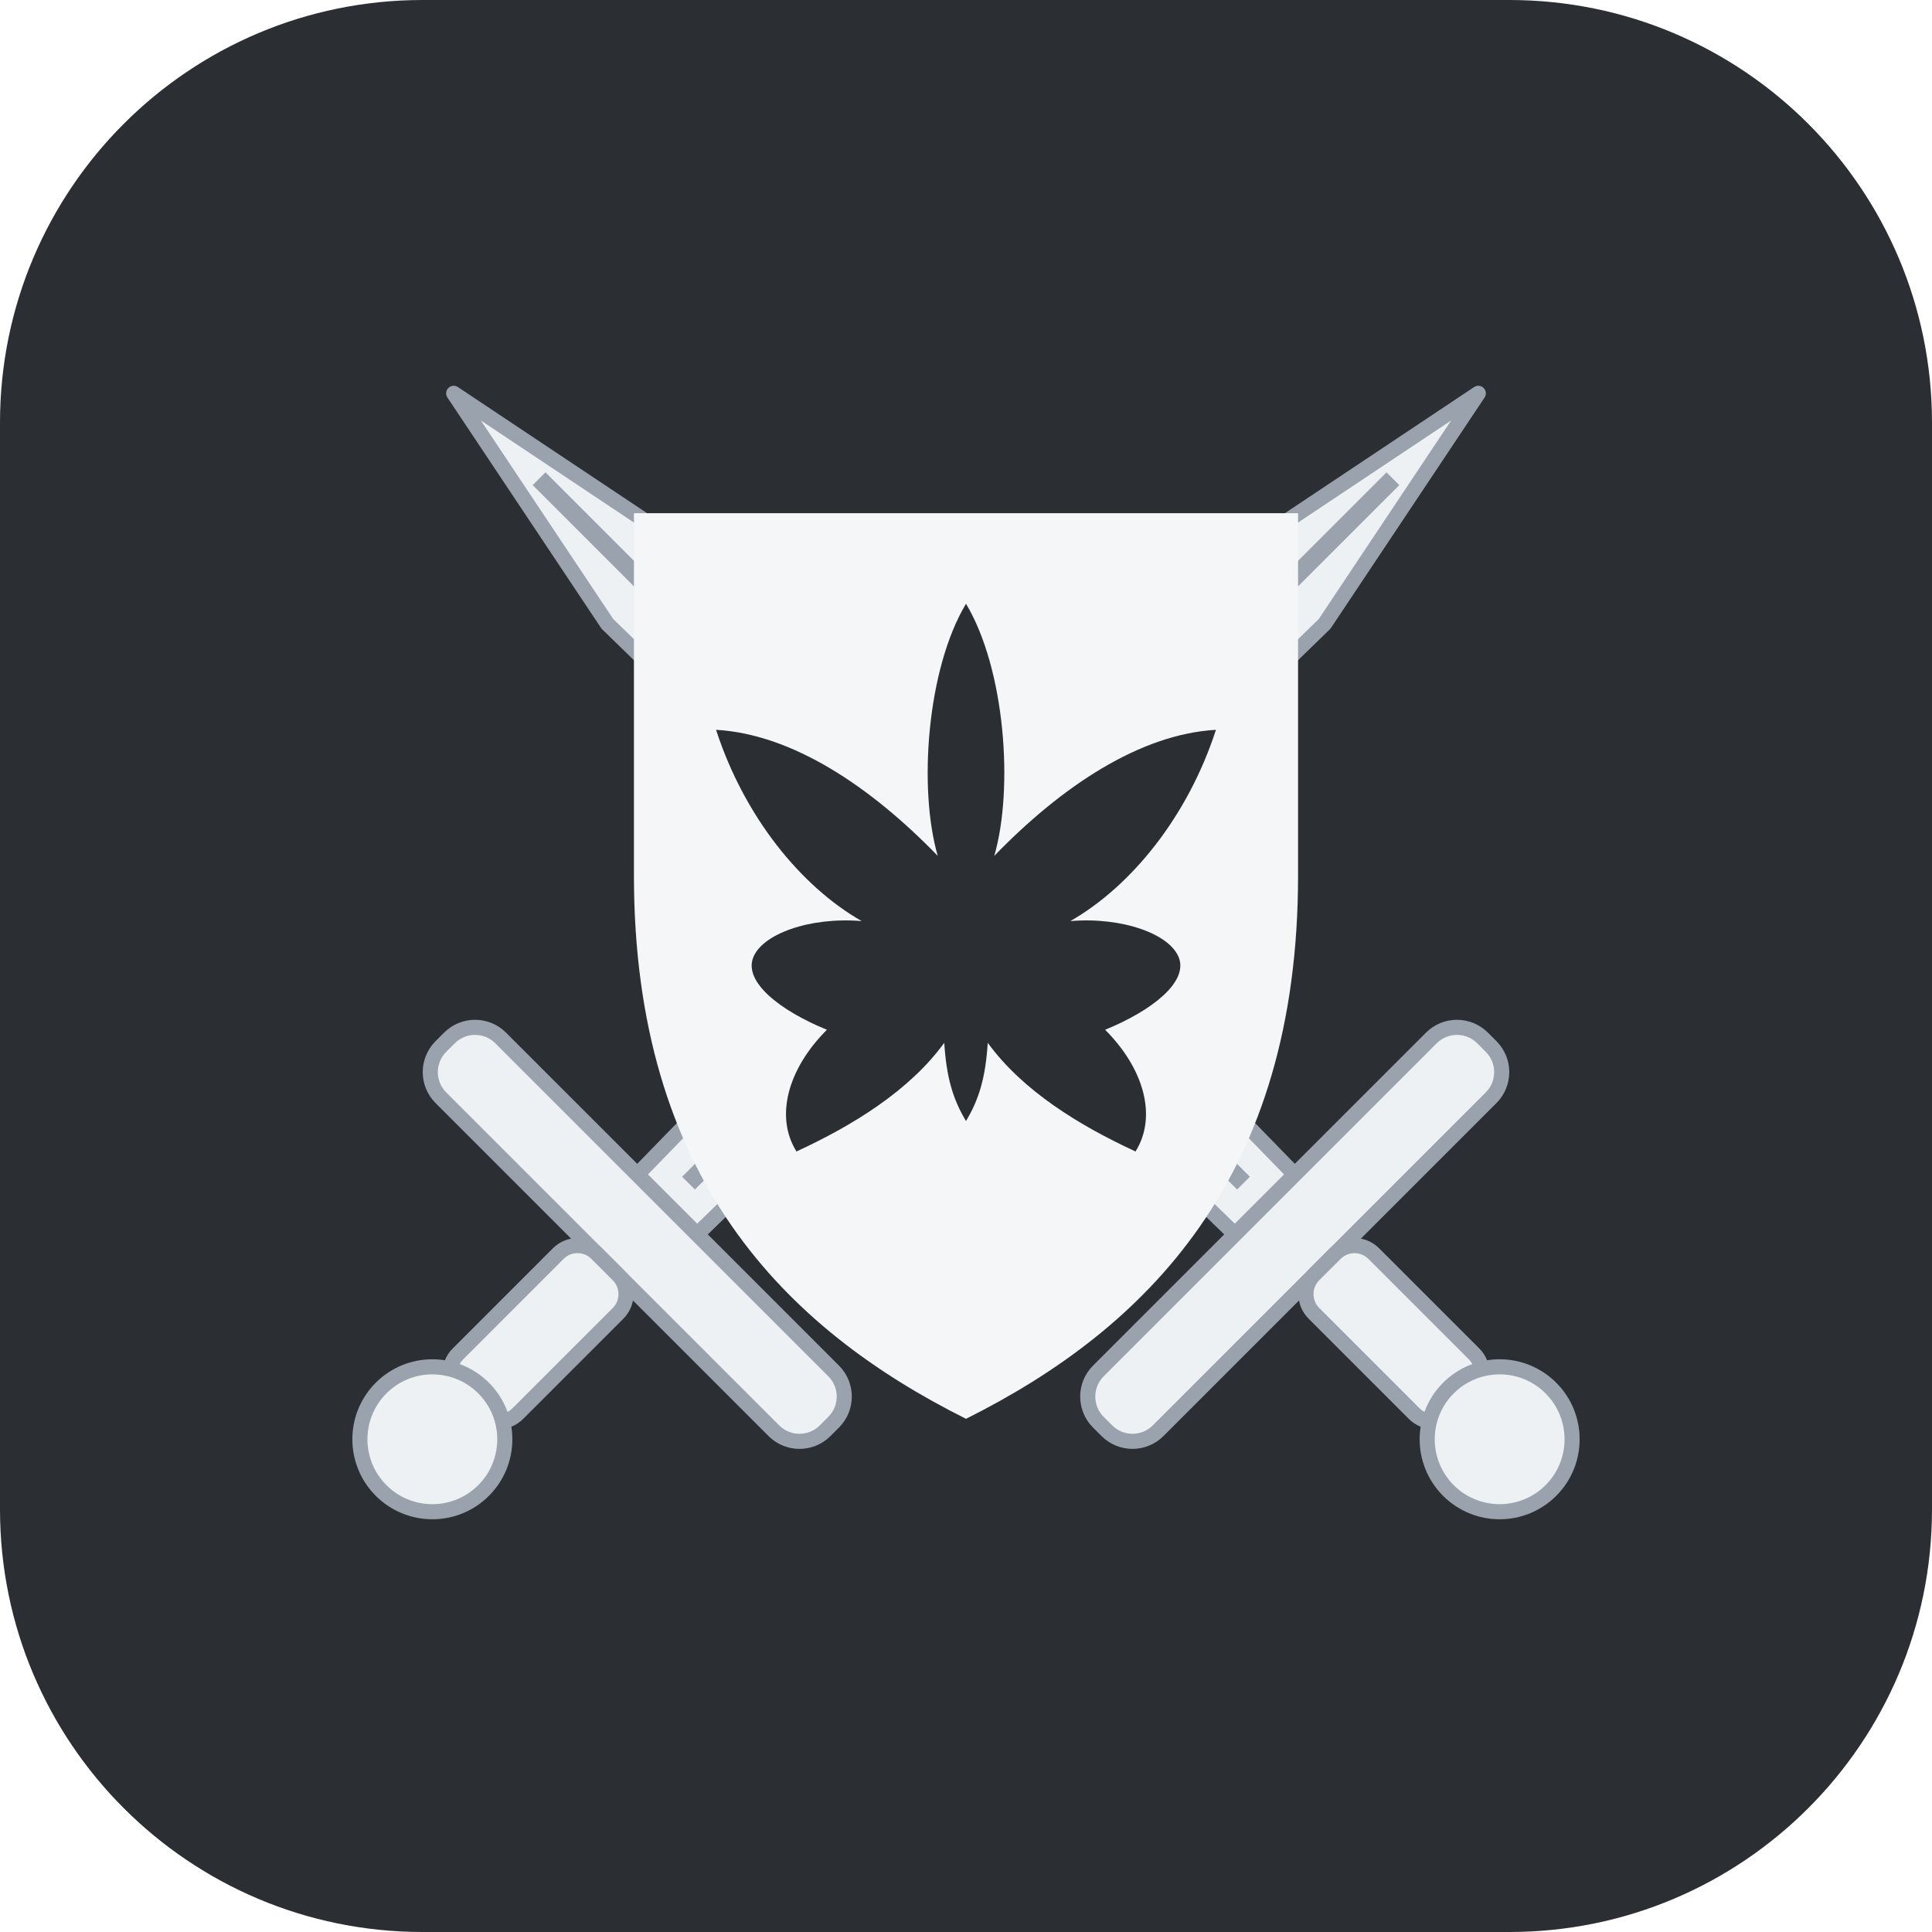
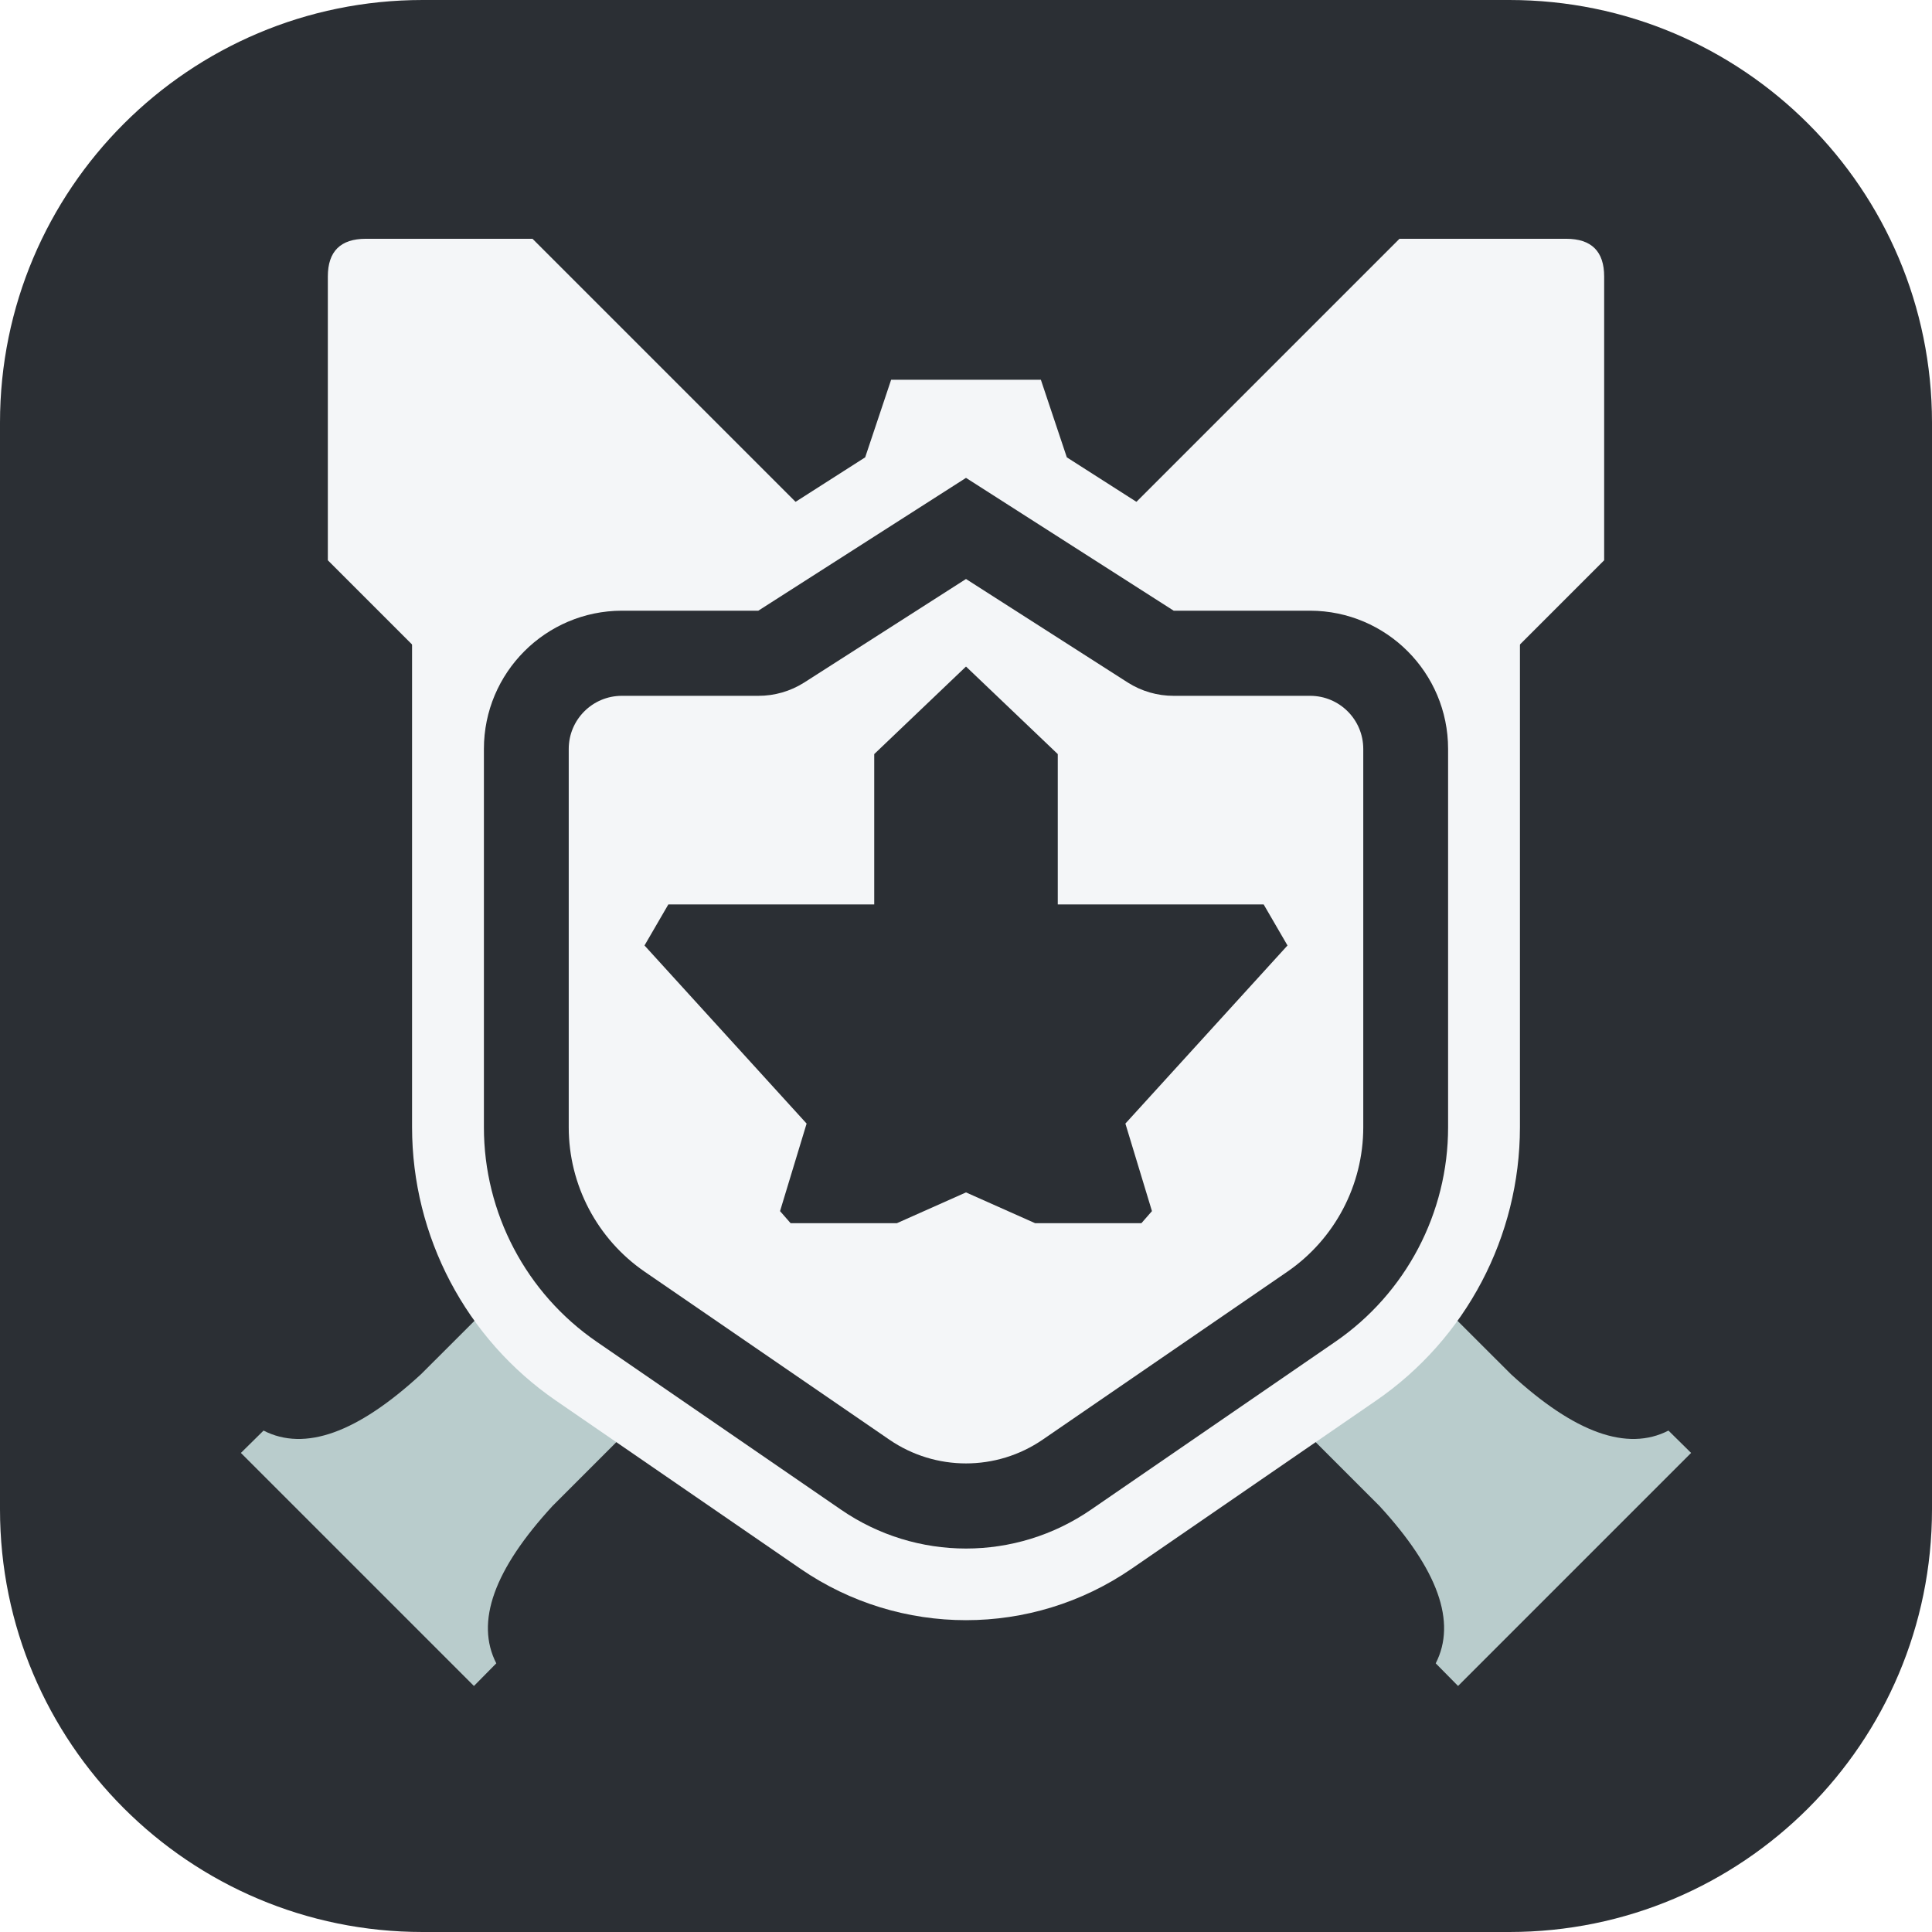
<svg xmlns="http://www.w3.org/2000/svg" viewBox="0 0 64 64">
  <rect width="64" height="64" rx="14" fill="#2b2f34" />
-   <g transform="rotate(-45 32 30)" fill="#eef1f4" stroke="#9aa3ad" stroke-width="0.5" stroke-linejoin="round">
-     <polygon points="32,6 33.8,15 33.4,44 30.6,44 30.2,15" />
-     <line x1="32" y1="10" x2="32" y2="43" stroke="#9aa3ad" stroke-width="0.6" />
-     <rect x="23" y="44" width="18" height="2.8" rx="1.2" />
-     <rect x="30.6" y="46.8" width="2.8" height="6.5" rx="0.9" />
-     <circle cx="32" cy="55" r="2.4" />
-   </g>
-   <g transform="rotate(45 32 30)" fill="#eef1f4" stroke="#9aa3ad" stroke-width="0.5" stroke-linejoin="round">
-     <polygon points="32,6 33.8,15 33.4,44 30.6,44 30.2,15" />
-     <line x1="32" y1="10" x2="32" y2="43" stroke="#9aa3ad" stroke-width="0.6" />
-     <rect x="23" y="44" width="18" height="2.8" rx="1.2" />
-     <rect x="30.6" y="46.8" width="2.8" height="6.5" rx="0.9" />
-     <circle cx="32" cy="55" r="2.4" />
-   </g>
-   <path d="M21 17 L43 17 L43 29 C43 39 38 44 32 47 C26 44 21 39 21 29 Z" fill="#f4f6f8" />
-   <path transform="translate(32 29) scale(0.72) translate(-32 -27.5)" fill="#2b2f34" d="M32 15 C30.2 18 29.8 23.5 30.7 26.6 C27.6 23.4 24 21 20.5 20.8 C21.8 24.8 24.4 28 27.2 29.6 C24.8 29.4 22.6 30.2 22.2 31.3 C21.8 32.4 23.4 33.7 25.6 34.6 C23.8 36.4 23.2 38.6 24.2 40.2 C26.8 39 29.4 37.4 31 35.2 C31.1 36.8 31.4 37.8 32 38.8 C32.6 37.8 32.9 36.8 33 35.2 C34.6 37.4 37.2 39 39.8 40.2 C40.8 38.6 40.2 36.4 38.4 34.6 C40.6 33.7 42.2 32.4 41.8 31.3 C41.4 30.2 39.2 29.4 36.8 29.6 C39.6 28 42.2 24.8 43.5 20.8 C40 21 36.4 23.4 33.3 26.6 C34.2 23.5 33.8 18 32 15 Z" />
+   <path fill="#f4f6f8" d="M27.64 35.34 L10.86 18.56 L10.86 9.16 Q10.86 7.91 12.12 7.91 L17.64 7.91 L36.36 26.63 Z" />
+   <path fill="#f4f6f8" d="M36.36 35.34 L53.14 18.56 L53.14 9.16 Q53.14 7.91 51.88 7.91 L46.36 7.91 L27.64 26.63 Z" />
+   <path fill="#b9cccc" d="M26.71 41.48 L18.31 49.88 Q15.39 53.05 16.44 55.1 L15.7 55.85 L7.98 48.13 L8.73 47.39 Q10.78 48.44 13.95 45.52 L22.36 37.12 Z" />
+   <path fill="#b9cccc" d="M37.29 41.48 L45.69 49.88 Q48.61 53.05 47.56 55.1 L48.3 55.85 L56.02 48.13 L55.27 47.39 Q53.22 48.44 50.05 45.52 L41.64 37.12 Z" />
+   <path fill="#f4f6f8" d="M29.52 12.58 L34.48 12.58 L35.34 15.15 L39.58 17.86 L50.35 17.86 L50.35 37.34 A11 11 0 0 1 45.58 46.4 L37.48 51.97 A9.68 9.68 0 0 1 26.52 51.97 L18.42 46.4 A11 11 0 0 1 13.65 37.34 L13.65 17.86 L24.42 17.86 L28.66 15.15 Z" />
+   <path fill="#2b2f34" d="M32 15.83 L38.88 20.23 L43.4 20.23 A4.58 4.58 0 0 1 47.97 24.81 L47.97 37.34 A8.62 8.62 0 0 1 44.23 44.45 L36.14 50.01 A7.3 7.3 0 0 1 27.86 50.01 L19.77 44.45 A8.62 8.62 0 0 1 16.03 37.34 L16.03 24.81 A4.58 4.58 0 0 1 20.6 20.23 L25.12 20.23 Z" />
+   <path fill="#f4f6f8" d="M32 19.18 L37.36 22.61 A2.82 2.82 0 0 0 38.88 23.05 L43.4 23.05 A1.76 1.76 0 0 1 45.16 24.81 L45.16 37.34 A5.81 5.81 0 0 1 42.64 42.13 L34.54 47.69 A4.49 4.49 0 0 1 29.46 47.69 L21.36 42.13 A5.81 5.81 0 0 1 18.84 37.34 L18.84 24.81 A1.76 1.76 0 0 1 20.6 23.05 L25.12 23.05 A2.82 2.82 0 0 0 26.64 22.61 Z" />
+   <path fill="#2b2f34" d="M32 22.08 L35.04 24.98 L35.04 29.96 L41.86 29.96 L42.65 31.32 L37.28 37.22 L38.16 40.12 L37.81 40.52 L34.29 40.52 L32 39.5 L29.71 40.52 L26.19 40.52 L25.84 40.12 L26.72 37.22 L21.35 31.32 L22.14 29.96 L28.96 29.96 L28.96 24.98 Z" />
</svg>
